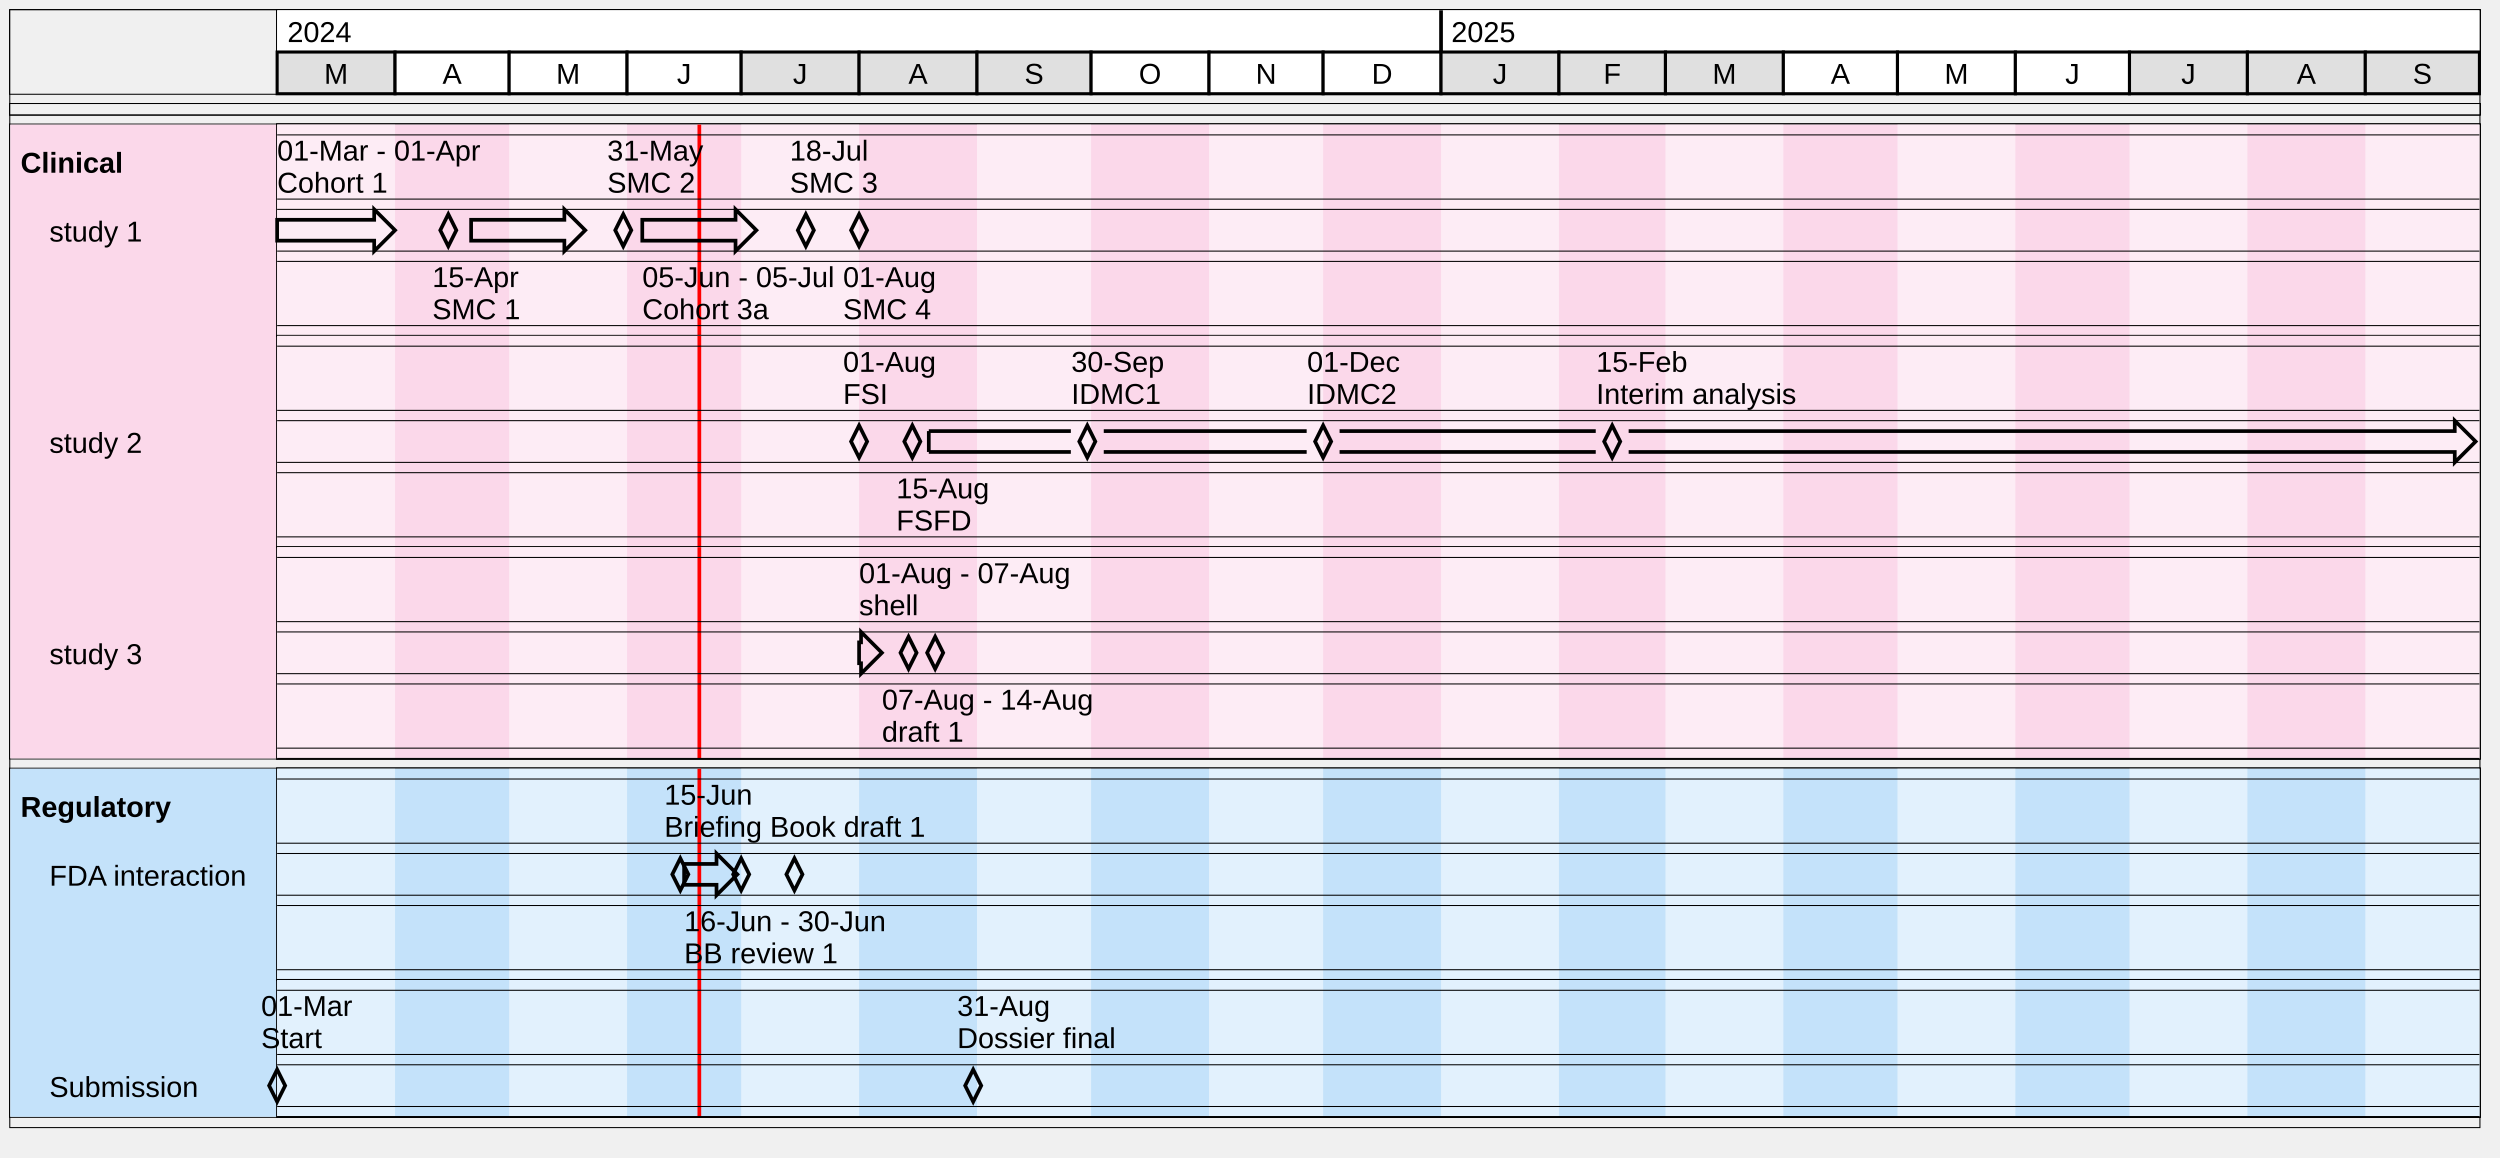
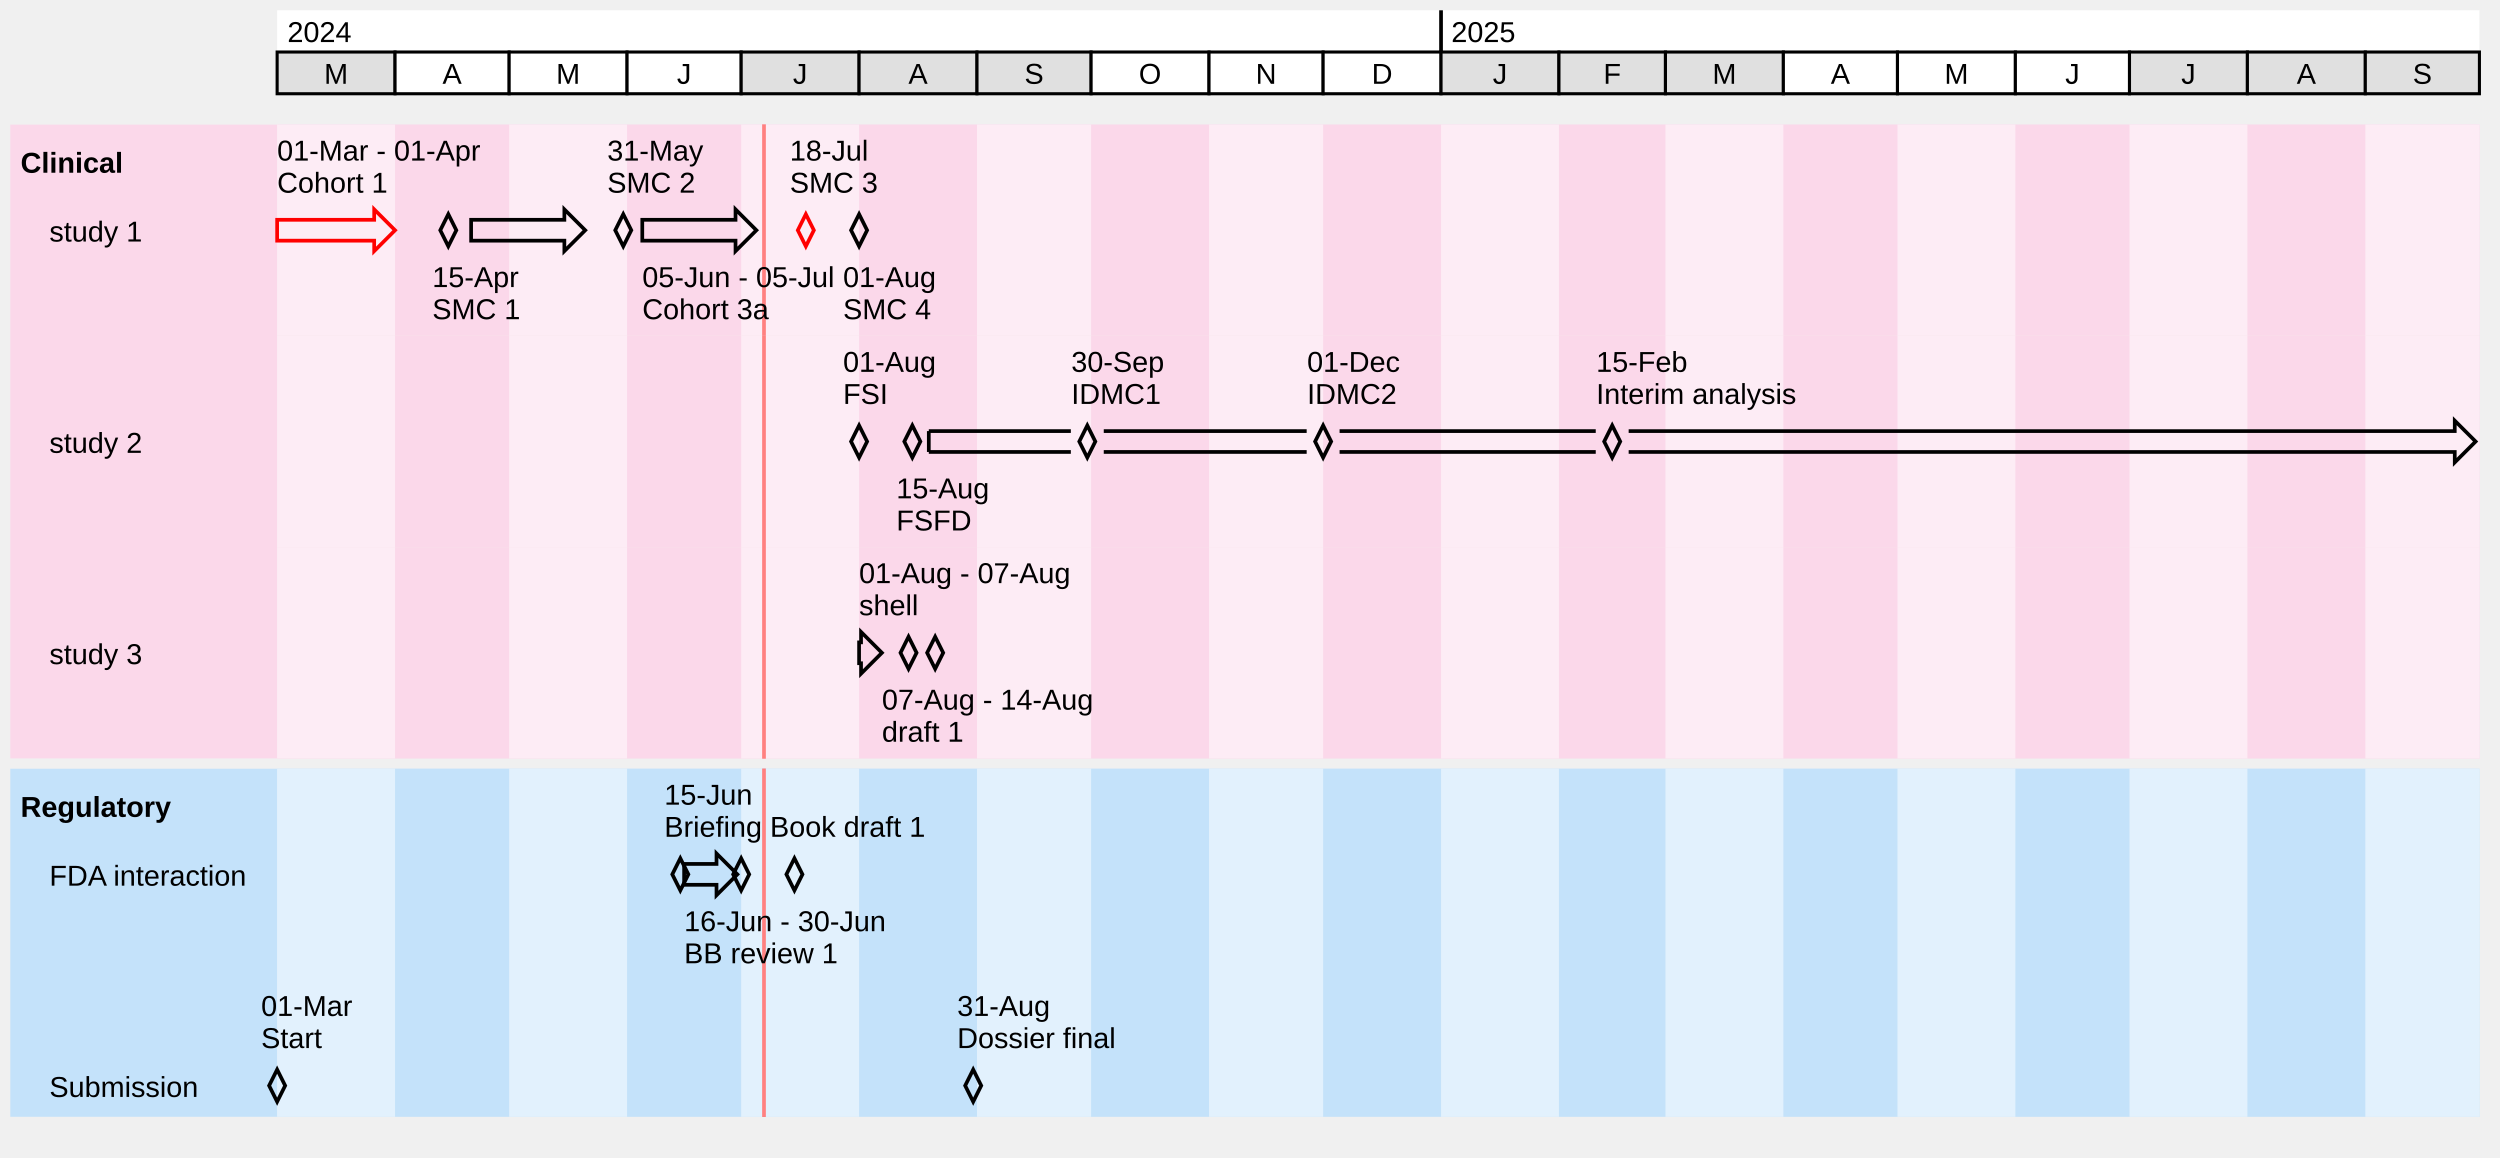
<svg xmlns="http://www.w3.org/2000/svg" width="1215" height="562.76" viewbox="0 0 1200 0.452">
  <style>text {font-family: Arial; font-size: 14.0px ;}</style>
-   <rect x="5" y="5" width="1200" height="542.76" style="stroke:black;  stroke-width:1; fill:none; fill-opacity:1" />
-   <rect x="5" y="5" width="1200" height="40.56" style="stroke:black;  stroke-width:1; fill:none; fill-opacity:1" />
-   <rect x="134.688" y="5" width="1070.312" height="20.28" style="stroke:black;  stroke-width:1; fill:none; fill-opacity:1" />
-   <rect x="134.688" y="25.28" width="1070.312" height="20.28" style="stroke:black;  stroke-width:1; fill:none; fill-opacity:1" />
-   <rect x="5" y="50.56" width="1200" height="5" style="stroke:black;  stroke-width:1; fill:none; fill-opacity:1" />
-   <rect x="5" y="50.56" width="1200" height="5" style="stroke:black;  stroke-width:1; fill:none; fill-opacity:1" />
-   <rect x="5" y="60.56" width="1200" height="308.04" style="stroke:black;  stroke-width:1; fill:none; fill-opacity:1" />
-   <rect x="134.688" y="60.56" width="1070.312" height="102.68" style="stroke:black;  stroke-width:1; fill:none; fill-opacity:1" />
-   <rect x="134.688" y="163.24" width="1070.312" height="102.68" style="stroke:black;  stroke-width:1; fill:none; fill-opacity:1" />
-   <rect x="134.688" y="265.92" width="1070.312" height="102.68" style="stroke:black;  stroke-width:1; fill:none; fill-opacity:1" />
-   <rect x="5" y="373.6" width="1200" height="169.16" style="stroke:black;  stroke-width:1; fill:none; fill-opacity:1" />
-   <rect x="134.688" y="373.6" width="1070.312" height="102.68" style="stroke:black;  stroke-width:1; fill:none; fill-opacity:1" />
-   <rect x="134.688" y="476.28" width="1070.312" height="66.48" style="stroke:black;  stroke-width:1; fill:none; fill-opacity:1" />
-   <rect x="5" y="5" width="1200" height="542.76" style="stroke:black;  stroke-width:0; fill:#f0f0f0; fill-opacity:1" />
-   <rect x="5" y="5" width="1200" height="40.56" style="stroke:black;  stroke-width:1; fill:none; fill-opacity:1" />
-   <rect x="134.688" y="5" width="1070.312" height="20.28" style="stroke:black;  stroke-width:1; fill:none; fill-opacity:1" />
-   <rect x="134.688" y="25.28" width="1070.312" height="20.28" style="stroke:black;  stroke-width:1; fill:none; fill-opacity:1" />
-   <rect x="5" y="5" width="1200" height="40.56" style="stroke:black;  stroke-width:0; fill:#f0f0f0; fill-opacity:1" />
-   <rect x="134.688" y="5" width="1070.312" height="20.28" style="stroke:black;  stroke-width:1; fill:none; fill-opacity:1" />
-   <rect x="134.688" y="5" width="1070.312" height="20.28" style="stroke:black;  stroke-width:0; fill:#f0f0f0; fill-opacity:1" />
-   <rect x="134.688" y="25.28" width="1070.312" height="20.28" style="stroke:black;  stroke-width:1; fill:none; fill-opacity:1" />
-   <rect x="134.688" y="25.28" width="1070.312" height="20.28" style="stroke:black;  stroke-width:0; fill:#f0f0f0; fill-opacity:1" />
-   <rect x="5" y="50.56" width="1200" height="5" style="stroke:black;  stroke-width:1; fill:none; fill-opacity:1" />
-   <rect x="5" y="50.56" width="1200" height="5" style="stroke:black;  stroke-width:1; fill:none; fill-opacity:1" />
-   <rect x="5" y="50.56" width="1200" height="5" style="stroke:black;  stroke-width:0; fill:#f0f0f0; fill-opacity:1" />
-   <rect x="5" y="50.56" width="1200" height="5" style="stroke:black;  stroke-width:1; fill:none; fill-opacity:1" />
-   <rect x="5" y="50.56" width="1200" height="5" style="stroke:black;  stroke-width:0; fill:#f0f0f0; fill-opacity:1" />
-   <rect x="5" y="60.56" width="1200" height="308.04" style="stroke:black;  stroke-width:1; fill:none; fill-opacity:1" />
-   <rect x="134.688" y="60.56" width="1070.312" height="102.68" style="stroke:black;  stroke-width:1; fill:none; fill-opacity:1" />
-   <rect x="134.688" y="163.24" width="1070.312" height="102.68" style="stroke:black;  stroke-width:1; fill:none; fill-opacity:1" />
-   <rect x="134.688" y="265.92" width="1070.312" height="102.68" style="stroke:black;  stroke-width:1; fill:none; fill-opacity:1" />
-   <rect x="5" y="60.56" width="1200" height="308.04" style="stroke:black;  stroke-width:0; fill:#f0f0f0; fill-opacity:1" />
-   <rect x="134.688" y="60.56" width="1070.312" height="102.68" style="stroke:black;  stroke-width:1; fill:none; fill-opacity:1" />
-   <rect x="134.688" y="60.56" width="1070.312" height="102.68" style="stroke:black;  stroke-width:0; fill:#f0f0f0; fill-opacity:1" />
-   <rect x="134.688" y="163.24" width="1070.312" height="102.68" style="stroke:black;  stroke-width:1; fill:none; fill-opacity:1" />
-   <rect x="134.688" y="163.24" width="1070.312" height="102.68" style="stroke:black;  stroke-width:0; fill:#f0f0f0; fill-opacity:1" />
-   <rect x="134.688" y="265.92" width="1070.312" height="102.68" style="stroke:black;  stroke-width:1; fill:none; fill-opacity:1" />
-   <rect x="134.688" y="265.92" width="1070.312" height="102.68" style="stroke:black;  stroke-width:0; fill:#f0f0f0; fill-opacity:1" />
-   <rect x="5" y="373.6" width="1200" height="169.16" style="stroke:black;  stroke-width:1; fill:none; fill-opacity:1" />
-   <rect x="134.688" y="373.6" width="1070.312" height="102.68" style="stroke:black;  stroke-width:1; fill:none; fill-opacity:1" />
-   <rect x="134.688" y="476.28" width="1070.312" height="66.48" style="stroke:black;  stroke-width:1; fill:none; fill-opacity:1" />
-   <rect x="5" y="373.6" width="1200" height="169.16" style="stroke:black;  stroke-width:0; fill:#f0f0f0; fill-opacity:1" />
-   <rect x="134.688" y="373.6" width="1070.312" height="102.68" style="stroke:black;  stroke-width:1; fill:none; fill-opacity:1" />
-   <rect x="134.688" y="373.6" width="1070.312" height="102.68" style="stroke:black;  stroke-width:0; fill:#f0f0f0; fill-opacity:1" />
-   <rect x="134.688" y="476.28" width="1070.312" height="66.48" style="stroke:black;  stroke-width:1; fill:none; fill-opacity:1" />
-   <rect x="134.688" y="476.28" width="1070.312" height="66.48" style="stroke:black;  stroke-width:0; fill:#f0f0f0; fill-opacity:1" />
  <rect x="5" y="5" width="1200" height="40.56" style="stroke:black;  stroke-width:0; fill:transparent; fill-opacity:1" />
  <text x="10" y="28.4" font-weight="bold" />
-   <rect x="134.688" y="5" width="1070.312" height="20.28" style="stroke:black;  stroke-width:1; fill:none; fill-opacity:1" />
  <rect x="134.688" y="5" width="1070.312" height="20.28" style="stroke:black;  stroke-width:0; fill:#f0f0f0; fill-opacity:1" />
  <rect x="134.688" y="5" width="1070.312" height="20.28" style="stroke:transparent;  stroke-width:1; fill:white; fill-opacity:1" />
-   <text x="139.688" y="20.44" font-weight="normal">2024</text>
  <text x="705.345" y="20.44" font-weight="normal">2025</text>
  <line x1="700.345" y1="5" x2="700.345" y2="25.28" style="stroke:black; stroke-width:1.8; " />
+   <text x="139.688" y="20.44" font-weight="normal">2024</text>
  <text x="24.0" y="30.64" font-weight="normal" />
-   <rect x="134.688" y="25.28" width="1070.312" height="20.28" style="stroke:black;  stroke-width:1; fill:none; fill-opacity:1" />
  <rect x="134.688" y="25.28" width="1070.312" height="20.28" style="stroke:black;  stroke-width:0; fill:#f0f0f0; fill-opacity:1" />
  <rect x="134.688" y="25.28" width="1070.312" height="20.28" style="stroke:black;  stroke-width:0; fill:white; fill-opacity:1" />
  <rect x="134.688" y="25.28" width="57.305" height="20.28" style="stroke:black;  stroke-width:1.5; fill:#e0e0e0; fill-opacity:1" />
  <text x="157.512" y="40.72" font-weight="normal">M</text>
  <rect x="191.993" y="25.28" width="55.457" height="20.28" style="stroke:black;  stroke-width:1.5; fill:white; fill-opacity:1" />
  <text x="215.049" y="40.72" font-weight="normal">A</text>
  <rect x="247.449" y="25.28" width="57.305" height="20.28" style="stroke:black;  stroke-width:1.5; fill:white; fill-opacity:1" />
  <text x="270.274" y="40.72" font-weight="normal">M</text>
  <rect x="304.754" y="25.28" width="55.457" height="20.28" style="stroke:black;  stroke-width:1.5; fill:white; fill-opacity:1" />
  <text x="328.983" y="40.72" font-weight="normal">J</text>
  <rect x="360.211" y="25.28" width="57.305" height="20.28" style="stroke:black;  stroke-width:1.5; fill:#e0e0e0; fill-opacity:1" />
  <text x="385.364" y="40.72" font-weight="normal">J</text>
  <rect x="417.516" y="25.28" width="57.305" height="20.28" style="stroke:black;  stroke-width:1.5; fill:#e0e0e0; fill-opacity:1" />
  <text x="441.497" y="40.72" font-weight="normal">A</text>
  <rect x="474.821" y="25.28" width="55.457" height="20.28" style="stroke:black;  stroke-width:1.5; fill:#e0e0e0; fill-opacity:1" />
  <text x="497.878" y="40.72" font-weight="normal">S</text>
  <rect x="530.278" y="25.28" width="57.305" height="20.28" style="stroke:black;  stroke-width:1.5; fill:white; fill-opacity:1" />
  <text x="553.485" y="40.72" font-weight="normal">O</text>
  <rect x="587.583" y="25.28" width="55.457" height="20.28" style="stroke:black;  stroke-width:1.5; fill:white; fill-opacity:1" />
  <text x="610.257" y="40.72" font-weight="normal">N</text>
  <rect x="643.04" y="25.28" width="57.305" height="20.28" style="stroke:black;  stroke-width:1.5; fill:white; fill-opacity:1" />
  <text x="666.638" y="40.72" font-weight="normal">D</text>
  <rect x="700.345" y="25.28" width="57.305" height="20.28" style="stroke:black;  stroke-width:1.5; fill:#e0e0e0; fill-opacity:1" />
  <text x="725.497" y="40.72" font-weight="normal">J</text>
  <rect x="757.65" y="25.28" width="51.759" height="20.28" style="stroke:black;  stroke-width:1.5; fill:#e0e0e0; fill-opacity:1" />
  <text x="779.256" y="40.72" font-weight="normal">F</text>
  <rect x="809.41" y="25.28" width="57.305" height="20.28" style="stroke:black;  stroke-width:1.5; fill:#e0e0e0; fill-opacity:1" />
  <text x="832.234" y="40.72" font-weight="normal">M</text>
  <rect x="866.715" y="25.28" width="55.457" height="20.28" style="stroke:black;  stroke-width:1.5; fill:white; fill-opacity:1" />
  <text x="889.771" y="40.72" font-weight="normal">A</text>
  <rect x="922.171" y="25.28" width="57.305" height="20.28" style="stroke:black;  stroke-width:1.5; fill:white; fill-opacity:1" />
  <text x="944.996" y="40.72" font-weight="normal">M</text>
  <rect x="979.476" y="25.28" width="55.457" height="20.28" style="stroke:black;  stroke-width:1.5; fill:white; fill-opacity:1" />
  <text x="1003.705" y="40.72" font-weight="normal">J</text>
  <rect x="1034.933" y="25.28" width="57.305" height="20.28" style="stroke:black;  stroke-width:1.5; fill:#e0e0e0; fill-opacity:1" />
  <text x="1060.086" y="40.72" font-weight="normal">J</text>
  <rect x="1092.238" y="25.28" width="57.305" height="20.28" style="stroke:black;  stroke-width:1.5; fill:#e0e0e0; fill-opacity:1" />
  <text x="1116.219" y="40.72" font-weight="normal">A</text>
  <rect x="1149.543" y="25.28" width="55.457" height="20.28" style="stroke:black;  stroke-width:1.5; fill:#e0e0e0; fill-opacity:1" />
  <text x="1172.6" y="40.72" font-weight="normal">S</text>
  <text x="24.0" y="50.92" font-weight="normal" />
-   <rect x="5" y="50.56" width="1200" height="5" style="stroke:black;  stroke-width:1; fill:none; fill-opacity:1" />
-   <rect x="5" y="50.56" width="1200" height="5" style="stroke:black;  stroke-width:0; fill:#f0f0f0; fill-opacity:1" />
  <rect x="5" y="60.56" width="1200" height="308.04" style="stroke:black;  stroke-width:0; fill:#fbd8ea; fill-opacity:1" />
  <text x="10" y="83.96" font-weight="bold">Clinical</text>
-   <rect x="134.688" y="60.56" width="1070.312" height="102.68" style="stroke:black;  stroke-width:1; fill:none; fill-opacity:1" />
  <rect x="134.688" y="60.56" width="1070.312" height="102.68" style="stroke:black;  stroke-width:0; fill:#f0f0f0; fill-opacity:1" />
  <rect x="134.688" y="60.56" width="1070.312" height="102.68" style="stroke:transparent;  stroke-width:1; fill:#fbd8ea; fill-opacity:1" />
-   <line x1="339.877" y1="60.56" x2="339.877" y2="163.24" style="stroke:red; stroke-width:1.8; " />
+   <line x1="371.302" y1="60.56" x2="371.302" y2="163.24" style="stroke:red; stroke-width:1.8; " />
  <rect x="134.688" y="60.56" width="57.305" height="102.68" style="stroke:black;  stroke-width:0; fill:white; fill-opacity:0.5" />
  <rect x="247.449" y="60.56" width="57.305" height="102.68" style="stroke:black;  stroke-width:0; fill:white; fill-opacity:0.5" />
  <rect x="360.211" y="60.56" width="57.305" height="102.68" style="stroke:black;  stroke-width:0; fill:white; fill-opacity:0.5" />
  <rect x="474.821" y="60.56" width="55.457" height="102.68" style="stroke:black;  stroke-width:0; fill:white; fill-opacity:0.5" />
  <rect x="587.583" y="60.56" width="55.457" height="102.68" style="stroke:black;  stroke-width:0; fill:white; fill-opacity:0.5" />
  <rect x="700.345" y="60.56" width="57.305" height="102.68" style="stroke:black;  stroke-width:0; fill:white; fill-opacity:0.5" />
  <rect x="809.41" y="60.56" width="57.305" height="102.68" style="stroke:black;  stroke-width:0; fill:white; fill-opacity:0.5" />
  <rect x="922.171" y="60.56" width="57.305" height="102.68" style="stroke:black;  stroke-width:0; fill:white; fill-opacity:0.5" />
  <rect x="1034.933" y="60.56" width="57.305" height="102.68" style="stroke:black;  stroke-width:0; fill:white; fill-opacity:0.5" />
  <rect x="1149.543" y="60.56" width="55.457" height="102.68" style="stroke:black;  stroke-width:0; fill:white; fill-opacity:0.5" />
-   <path d="M134.688, 116.97 L134.688, 106.83 L181.853, 106.83 L181.853, 101.76 L191.993, 111.9 L181.853, 122.04 L181.853, 116.97 L134.688, 116.97 Z" style="stroke: black; fill: none; stroke-width:1.8; " />
+   <path d="M134.688, 116.97 L134.688, 106.83 L181.853, 106.83 L181.853, 101.76 L191.993, 111.9 L181.853, 122.04 L181.853, 116.97 L134.688, 116.97 Z" style="stroke: red; fill: none; stroke-width:1.8; " />
  <path d="M213.969, 111.9 L217.872, 104.092 L221.776, 111.9 L217.872, 119.708 L213.969, 111.9 Z" style="stroke: black; fill: none; stroke-width:1.8; " />
  <path d="M228.964, 116.97 L228.964, 106.83 L274.28, 106.83 L274.28, 101.76 L284.42, 111.9 L274.28, 122.04 L274.28, 116.97 L228.964, 116.97 Z" style="stroke: black; fill: none; stroke-width:1.8; " />
  <path d="M299.002, 111.9 L302.906, 104.092 L306.81, 111.9 L302.906, 119.708 L299.002, 111.9 Z" style="stroke: black; fill: none; stroke-width:1.8; " />
  <path d="M312.149, 116.97 L312.149, 106.83 L357.465, 106.83 L357.465, 101.76 L367.605, 111.9 L357.465, 122.04 L357.465, 116.97 L312.149, 116.97 Z" style="stroke: black; fill: none; stroke-width:1.8; " />
-   <path d="M387.733, 111.9 L391.636, 104.092 L395.54, 111.9 L391.636, 119.708 L387.733, 111.9 Z" style="stroke: black; fill: none; stroke-width:1.8; " />
+   <path d="M387.733, 111.9 L391.636, 104.092 L395.54, 111.9 L391.636, 119.708 L387.733, 111.9 Z" style="stroke: red; fill: none; stroke-width:1.8; " />
  <path d="M413.612, 111.9 L417.516, 104.092 L421.42, 111.9 L417.516, 119.708 L413.612, 111.9 Z" style="stroke: black; fill: none; stroke-width:1.8; " />
  <text x="134.688" y="78.04" font-weight="normal">01-Mar - 01-Apr</text>
  <text x="134.688" y="93.64" font-weight="normal">Cohort 1</text>
  <text x="295.125" y="78.04" font-weight="normal">31-May</text>
  <text x="295.125" y="93.64" font-weight="normal">SMC 2</text>
  <text x="383.855" y="78.04" font-weight="normal">18-Jul</text>
  <text x="383.855" y="93.64" font-weight="normal">SMC 3</text>
  <text x="210.091" y="139.52" font-weight="normal">15-Apr</text>
  <text x="210.091" y="155.12" font-weight="normal">SMC 1</text>
  <text x="312.149" y="139.52" font-weight="normal">05-Jun - 05-Jul</text>
  <text x="312.149" y="155.12" font-weight="normal">Cohort 3a</text>
  <text x="409.735" y="139.52" font-weight="normal">01-Aug</text>
  <text x="409.735" y="155.12" font-weight="normal">SMC 4</text>
-   <line x1="134.688" y1="65.56" x2="1205.0" y2="65.56" style="stroke:black; stroke-width:0.5; " />
-   <line x1="134.688" y1="96.76" x2="1205.0" y2="96.76" style="stroke:black; stroke-width:0.5; " />
-   <line x1="134.688" y1="101.76" x2="1205.0" y2="101.76" style="stroke:black; stroke-width:0.5; " />
-   <line x1="134.688" y1="122.04" x2="1205.0" y2="122.04" style="stroke:black; stroke-width:0.5; " />
-   <line x1="134.688" y1="127.04" x2="1205.0" y2="127.04" style="stroke:black; stroke-width:0.5; " />
-   <line x1="134.688" y1="158.24" x2="1205.0" y2="158.24" style="stroke:black; stroke-width:0.5; " />
-   <line x1="134.688" y1="163.24" x2="1205.0" y2="163.24" style="stroke:black; stroke-width:0.5; " />
  <text x="24.0" y="117.4" font-weight="normal">study 1</text>
-   <rect x="134.688" y="163.24" width="1070.312" height="102.68" style="stroke:black;  stroke-width:1; fill:none; fill-opacity:1" />
  <rect x="134.688" y="163.24" width="1070.312" height="102.68" style="stroke:black;  stroke-width:0; fill:#f0f0f0; fill-opacity:1" />
  <rect x="134.688" y="163.24" width="1070.312" height="102.68" style="stroke:transparent;  stroke-width:1; fill:#fbd8ea; fill-opacity:1" />
-   <line x1="339.877" y1="163.24" x2="339.877" y2="265.92" style="stroke:red; stroke-width:1.8; " />
+   <line x1="371.302" y1="163.24" x2="371.302" y2="265.92" style="stroke:red; stroke-width:1.8; " />
  <rect x="134.688" y="163.24" width="57.305" height="102.68" style="stroke:black;  stroke-width:0; fill:white; fill-opacity:0.5" />
  <rect x="247.449" y="163.24" width="57.305" height="102.68" style="stroke:black;  stroke-width:0; fill:white; fill-opacity:0.5" />
  <rect x="360.211" y="163.24" width="57.305" height="102.68" style="stroke:black;  stroke-width:0; fill:white; fill-opacity:0.5" />
  <rect x="474.821" y="163.24" width="55.457" height="102.68" style="stroke:black;  stroke-width:0; fill:white; fill-opacity:0.5" />
  <rect x="587.583" y="163.24" width="55.457" height="102.68" style="stroke:black;  stroke-width:0; fill:white; fill-opacity:0.5" />
  <rect x="700.345" y="163.24" width="57.305" height="102.68" style="stroke:black;  stroke-width:0; fill:white; fill-opacity:0.5" />
  <rect x="809.41" y="163.24" width="57.305" height="102.68" style="stroke:black;  stroke-width:0; fill:white; fill-opacity:0.5" />
  <rect x="922.171" y="163.24" width="57.305" height="102.68" style="stroke:black;  stroke-width:0; fill:white; fill-opacity:0.5" />
  <rect x="1034.933" y="163.24" width="57.305" height="102.68" style="stroke:black;  stroke-width:0; fill:white; fill-opacity:0.5" />
  <rect x="1149.543" y="163.24" width="55.457" height="102.68" style="stroke:black;  stroke-width:0; fill:white; fill-opacity:0.5" />
  <path d="M413.612, 214.58 L417.516, 206.772 L421.42, 214.58 L417.516, 222.388 L413.612, 214.58 Z" style="stroke: black; fill: none; stroke-width:1.8; " />
  <path d="M439.492, 214.58 L443.396, 206.772 L447.3, 214.58 L443.396, 222.388 L439.492, 214.58 Z" style="stroke: black; fill: none; stroke-width:1.8; " />
  <line x1="451.396" y1="209.51" x2="520.429" y2="209.51" style="stroke:black; stroke-width:1.8; " />
  <line x1="451.396" y1="219.65" x2="520.429" y2="219.65" style="stroke:black; stroke-width:1.8; " />
  <line x1="451.396" y1="209.51" x2="451.396" y2="219.65" style="stroke:black; stroke-width:1.8; " />
  <line x1="536.429" y1="209.51" x2="635.04" y2="209.51" style="stroke:black; stroke-width:1.8; " />
  <line x1="536.429" y1="219.65" x2="635.04" y2="219.65" style="stroke:black; stroke-width:1.8; " />
  <line x1="651.04" y1="209.51" x2="775.53" y2="209.51" style="stroke:black; stroke-width:1.8; " />
  <line x1="651.04" y1="219.65" x2="775.53" y2="219.65" style="stroke:black; stroke-width:1.8; " />
  <path d="M791.53, 209.51 L1193.011, 209.51 L1193.011, 204.44 L1203.151, 214.58 L1193.011, 224.72 L1193.011, 219.65 L791.53, 219.65 " style="stroke: black; fill: none; stroke-width:1.8; " />
  <path d="M524.526, 214.58 L528.429, 206.772 L532.333, 214.58 L528.429, 222.388 L524.526, 214.58 Z" style="stroke: black; fill: none; stroke-width:1.8; " />
  <path d="M639.136, 214.58 L643.04, 206.772 L646.944, 214.58 L643.04, 222.388 L639.136, 214.58 Z" style="stroke: black; fill: none; stroke-width:1.8; " />
  <path d="M779.626, 214.58 L783.53, 206.772 L787.434, 214.58 L783.53, 222.388 L779.626, 214.58 Z" style="stroke: black; fill: none; stroke-width:1.8; " />
  <text x="409.735" y="180.72" font-weight="normal">01-Aug</text>
  <text x="409.735" y="196.32" font-weight="normal">FSI</text>
  <text x="520.648" y="180.72" font-weight="normal">30-Sep</text>
  <text x="520.648" y="196.32" font-weight="normal">IDMC1</text>
  <text x="635.258" y="180.72" font-weight="normal">01-Dec</text>
  <text x="635.258" y="196.32" font-weight="normal">IDMC2</text>
  <text x="775.749" y="180.72" font-weight="normal">15-Feb</text>
  <text x="775.749" y="196.32" font-weight="normal">Interim analysis</text>
  <text x="435.615" y="242.2" font-weight="normal">15-Aug</text>
  <text x="435.615" y="257.8" font-weight="normal">FSFD</text>
-   <line x1="134.688" y1="168.24" x2="1205.0" y2="168.24" style="stroke:black; stroke-width:0.5; " />
-   <line x1="134.688" y1="199.44" x2="1205.0" y2="199.44" style="stroke:black; stroke-width:0.5; " />
-   <line x1="134.688" y1="204.44" x2="1205.0" y2="204.44" style="stroke:black; stroke-width:0.5; " />
-   <line x1="134.688" y1="224.72" x2="1205.0" y2="224.72" style="stroke:black; stroke-width:0.5; " />
-   <line x1="134.688" y1="229.72" x2="1205.0" y2="229.72" style="stroke:black; stroke-width:0.5; " />
-   <line x1="134.688" y1="260.92" x2="1205.0" y2="260.92" style="stroke:black; stroke-width:0.5; " />
-   <line x1="134.688" y1="265.92" x2="1205.0" y2="265.92" style="stroke:black; stroke-width:0.5; " />
  <text x="24.0" y="220.08" font-weight="normal">study 2</text>
-   <rect x="134.688" y="265.92" width="1070.312" height="102.68" style="stroke:black;  stroke-width:1; fill:none; fill-opacity:1" />
  <rect x="134.688" y="265.92" width="1070.312" height="102.68" style="stroke:black;  stroke-width:0; fill:#f0f0f0; fill-opacity:1" />
  <rect x="134.688" y="265.92" width="1070.312" height="102.68" style="stroke:transparent;  stroke-width:1; fill:#fbd8ea; fill-opacity:1" />
-   <line x1="339.877" y1="265.92" x2="339.877" y2="368.6" style="stroke:red; stroke-width:1.8; " />
+   <line x1="371.302" y1="265.92" x2="371.302" y2="368.6" style="stroke:red; stroke-width:1.8; " />
  <rect x="134.688" y="265.92" width="57.305" height="102.68" style="stroke:black;  stroke-width:0; fill:white; fill-opacity:0.5" />
  <rect x="247.449" y="265.92" width="57.305" height="102.68" style="stroke:black;  stroke-width:0; fill:white; fill-opacity:0.5" />
  <rect x="360.211" y="265.92" width="57.305" height="102.68" style="stroke:black;  stroke-width:0; fill:white; fill-opacity:0.5" />
  <rect x="474.821" y="265.92" width="55.457" height="102.68" style="stroke:black;  stroke-width:0; fill:white; fill-opacity:0.5" />
  <rect x="587.583" y="265.92" width="55.457" height="102.68" style="stroke:black;  stroke-width:0; fill:white; fill-opacity:0.5" />
  <rect x="700.345" y="265.92" width="57.305" height="102.68" style="stroke:black;  stroke-width:0; fill:white; fill-opacity:0.5" />
  <rect x="809.41" y="265.92" width="57.305" height="102.68" style="stroke:black;  stroke-width:0; fill:white; fill-opacity:0.5" />
  <rect x="922.171" y="265.92" width="57.305" height="102.68" style="stroke:black;  stroke-width:0; fill:white; fill-opacity:0.5" />
  <rect x="1034.933" y="265.92" width="57.305" height="102.68" style="stroke:black;  stroke-width:0; fill:white; fill-opacity:0.5" />
  <rect x="1149.543" y="265.92" width="55.457" height="102.68" style="stroke:black;  stroke-width:0; fill:white; fill-opacity:0.5" />
  <path d="M417.516, 322.33 L417.516, 312.19 L418.468, 312.19 L418.468, 307.12 L428.608, 317.26 L418.468, 327.4 L418.468, 322.33 L417.516, 322.33 Z" style="stroke: black; fill: none; stroke-width:1.8; " />
  <path d="M437.643, 317.26 L441.547, 309.452 L445.451, 317.26 L441.547, 325.068 L437.643, 317.26 Z" style="stroke: black; fill: none; stroke-width:1.8; " />
  <path d="M450.583, 317.26 L454.487, 309.452 L458.391, 317.26 L454.487, 325.068 L450.583, 317.26 Z" style="stroke: black; fill: none; stroke-width:1.8; " />
  <text x="417.516" y="283.4" font-weight="normal">01-Aug - 07-Aug</text>
  <text x="417.516" y="299" font-weight="normal">shell</text>
  <text x="428.608" y="344.88" font-weight="normal">07-Aug - 14-Aug</text>
  <text x="428.608" y="360.48" font-weight="normal">draft 1</text>
-   <line x1="134.688" y1="270.92" x2="1205.0" y2="270.92" style="stroke:black; stroke-width:0.5; " />
-   <line x1="134.688" y1="302.12" x2="1205.0" y2="302.12" style="stroke:black; stroke-width:0.5; " />
-   <line x1="134.688" y1="307.12" x2="1205.0" y2="307.12" style="stroke:black; stroke-width:0.5; " />
-   <line x1="134.688" y1="327.4" x2="1205.0" y2="327.4" style="stroke:black; stroke-width:0.5; " />
-   <line x1="134.688" y1="332.4" x2="1205.0" y2="332.4" style="stroke:black; stroke-width:0.5; " />
-   <line x1="134.688" y1="363.6" x2="1205.0" y2="363.6" style="stroke:black; stroke-width:0.5; " />
-   <line x1="134.688" y1="368.6" x2="1205.0" y2="368.6" style="stroke:black; stroke-width:0.5; " />
  <text x="24.0" y="322.76" font-weight="normal">study 3</text>
  <rect x="5" y="373.6" width="1200" height="169.16" style="stroke:black;  stroke-width:0; fill:#c4e2fa; fill-opacity:1" />
  <text x="10" y="397.0" font-weight="bold">Regulatory</text>
-   <rect x="134.688" y="373.6" width="1070.312" height="102.68" style="stroke:black;  stroke-width:1; fill:none; fill-opacity:1" />
  <rect x="134.688" y="373.6" width="1070.312" height="102.68" style="stroke:black;  stroke-width:0; fill:#f0f0f0; fill-opacity:1" />
  <rect x="134.688" y="373.6" width="1070.312" height="102.68" style="stroke:transparent;  stroke-width:1; fill:#c4e2fa; fill-opacity:1" />
-   <line x1="339.877" y1="373.6" x2="339.877" y2="476.28" style="stroke:red; stroke-width:1.8; " />
+   <line x1="371.302" y1="373.6" x2="371.302" y2="476.28" style="stroke:red; stroke-width:1.8; " />
  <rect x="134.688" y="373.6" width="57.305" height="102.68" style="stroke:black;  stroke-width:0; fill:white; fill-opacity:0.5" />
  <rect x="247.449" y="373.6" width="57.305" height="102.68" style="stroke:black;  stroke-width:0; fill:white; fill-opacity:0.5" />
  <rect x="360.211" y="373.6" width="57.305" height="102.68" style="stroke:black;  stroke-width:0; fill:white; fill-opacity:0.5" />
  <rect x="474.821" y="373.6" width="55.457" height="102.68" style="stroke:black;  stroke-width:0; fill:white; fill-opacity:0.5" />
  <rect x="587.583" y="373.6" width="55.457" height="102.68" style="stroke:black;  stroke-width:0; fill:white; fill-opacity:0.5" />
  <rect x="700.345" y="373.6" width="57.305" height="102.68" style="stroke:black;  stroke-width:0; fill:white; fill-opacity:0.5" />
  <rect x="809.41" y="373.6" width="57.305" height="102.68" style="stroke:black;  stroke-width:0; fill:white; fill-opacity:0.5" />
  <rect x="922.171" y="373.6" width="57.305" height="102.68" style="stroke:black;  stroke-width:0; fill:white; fill-opacity:0.5" />
  <rect x="1034.933" y="373.6" width="57.305" height="102.68" style="stroke:black;  stroke-width:0; fill:white; fill-opacity:0.5" />
  <rect x="1149.543" y="373.6" width="55.457" height="102.68" style="stroke:black;  stroke-width:0; fill:white; fill-opacity:0.5" />
  <path d="M326.73, 424.94 L330.634, 417.132 L334.538, 424.94 L330.634, 432.748 L326.73, 424.94 Z" style="stroke: black; fill: none; stroke-width:1.8; " />
  <path d="M332.483, 430.01 L332.483, 419.87 L348.222, 419.87 L348.222, 414.8 L358.362, 424.94 L348.222, 435.08 L348.222, 430.01 L332.483, 430.01 Z" style="stroke: black; fill: none; stroke-width:1.8; " />
  <path d="M356.307, 424.94 L360.211, 417.132 L364.115, 424.94 L360.211, 432.748 L356.307, 424.94 Z" style="stroke: black; fill: none; stroke-width:1.8; " />
  <path d="M382.187, 424.94 L386.091, 417.132 L389.995, 424.94 L386.091, 432.748 L382.187, 424.94 Z" style="stroke: black; fill: none; stroke-width:1.8; " />
  <text x="322.853" y="391.08" font-weight="normal">15-Jun</text>
  <text x="322.853" y="406.68" font-weight="normal">Briefing Book draft 1</text>
  <text x="332.483" y="452.56" font-weight="normal">16-Jun - 30-Jun</text>
  <text x="332.483" y="468.16" font-weight="normal">BB review 1</text>
-   <line x1="134.688" y1="378.6" x2="1205.0" y2="378.6" style="stroke:black; stroke-width:0.5; " />
-   <line x1="134.688" y1="409.8" x2="1205.0" y2="409.8" style="stroke:black; stroke-width:0.5; " />
-   <line x1="134.688" y1="414.8" x2="1205.0" y2="414.8" style="stroke:black; stroke-width:0.5; " />
-   <line x1="134.688" y1="435.08" x2="1205.0" y2="435.08" style="stroke:black; stroke-width:0.5; " />
-   <line x1="134.688" y1="440.08" x2="1205.0" y2="440.08" style="stroke:black; stroke-width:0.5; " />
-   <line x1="134.688" y1="471.28" x2="1205.0" y2="471.28" style="stroke:black; stroke-width:0.5; " />
-   <line x1="134.688" y1="476.28" x2="1205.0" y2="476.28" style="stroke:black; stroke-width:0.5; " />
  <text x="24.0" y="430.44" font-weight="normal">FDA interaction</text>
-   <rect x="134.688" y="476.28" width="1070.312" height="66.48" style="stroke:black;  stroke-width:1; fill:none; fill-opacity:1" />
  <rect x="134.688" y="476.28" width="1070.312" height="66.48" style="stroke:black;  stroke-width:0; fill:#f0f0f0; fill-opacity:1" />
  <rect x="134.688" y="476.28" width="1070.312" height="66.48" style="stroke:transparent;  stroke-width:1; fill:#c4e2fa; fill-opacity:1" />
-   <line x1="339.877" y1="476.28" x2="339.877" y2="542.76" style="stroke:red; stroke-width:1.8; " />
+   <line x1="371.302" y1="476.28" x2="371.302" y2="542.76" style="stroke:red; stroke-width:1.8; " />
  <rect x="134.688" y="476.28" width="57.305" height="66.48" style="stroke:black;  stroke-width:0; fill:white; fill-opacity:0.5" />
  <rect x="247.449" y="476.28" width="57.305" height="66.48" style="stroke:black;  stroke-width:0; fill:white; fill-opacity:0.5" />
  <rect x="360.211" y="476.28" width="57.305" height="66.48" style="stroke:black;  stroke-width:0; fill:white; fill-opacity:0.5" />
  <rect x="474.821" y="476.28" width="55.457" height="66.48" style="stroke:black;  stroke-width:0; fill:white; fill-opacity:0.5" />
  <rect x="587.583" y="476.28" width="55.457" height="66.48" style="stroke:black;  stroke-width:0; fill:white; fill-opacity:0.5" />
  <rect x="700.345" y="476.28" width="57.305" height="66.48" style="stroke:black;  stroke-width:0; fill:white; fill-opacity:0.5" />
  <rect x="809.41" y="476.28" width="57.305" height="66.48" style="stroke:black;  stroke-width:0; fill:white; fill-opacity:0.5" />
  <rect x="922.171" y="476.28" width="57.305" height="66.48" style="stroke:black;  stroke-width:0; fill:white; fill-opacity:0.5" />
  <rect x="1034.933" y="476.28" width="57.305" height="66.48" style="stroke:black;  stroke-width:0; fill:white; fill-opacity:0.5" />
  <rect x="1149.543" y="476.28" width="55.457" height="66.48" style="stroke:black;  stroke-width:0; fill:white; fill-opacity:0.5" />
  <path d="M130.784, 527.62 L134.688, 519.812 L138.591, 527.62 L134.688, 535.428 L130.784, 527.62 Z" style="stroke: black; fill: none; stroke-width:1.8; " />
  <path d="M469.069, 527.62 L472.973, 519.812 L476.877, 527.62 L472.973, 535.428 L469.069, 527.62 Z" style="stroke: black; fill: none; stroke-width:1.8; " />
  <text x="126.906" y="493.76" font-weight="normal">01-Mar</text>
  <text x="126.906" y="509.36" font-weight="normal">Start</text>
  <text x="465.192" y="493.76" font-weight="normal">31-Aug</text>
  <text x="465.192" y="509.36" font-weight="normal">Dossier final</text>
-   <line x1="134.688" y1="481.28" x2="1205.0" y2="481.28" style="stroke:black; stroke-width:0.5; " />
-   <line x1="134.688" y1="512.48" x2="1205.0" y2="512.48" style="stroke:black; stroke-width:0.5; " />
-   <line x1="134.688" y1="517.48" x2="1205.0" y2="517.48" style="stroke:black; stroke-width:0.5; " />
-   <line x1="134.688" y1="537.76" x2="1205.0" y2="537.76" style="stroke:black; stroke-width:0.5; " />
-   <line x1="134.688" y1="542.76" x2="1205.0" y2="542.76" style="stroke:black; stroke-width:0.5; " />
-   <line x1="134.688" y1="542.76" x2="1205.0" y2="542.76" style="stroke:black; stroke-width:0.5; " />
-   <line x1="134.688" y1="542.76" x2="1205.0" y2="542.76" style="stroke:black; stroke-width:0.5; " />
  <text x="24.0" y="533.12" font-weight="normal">Submission</text>
</svg>
